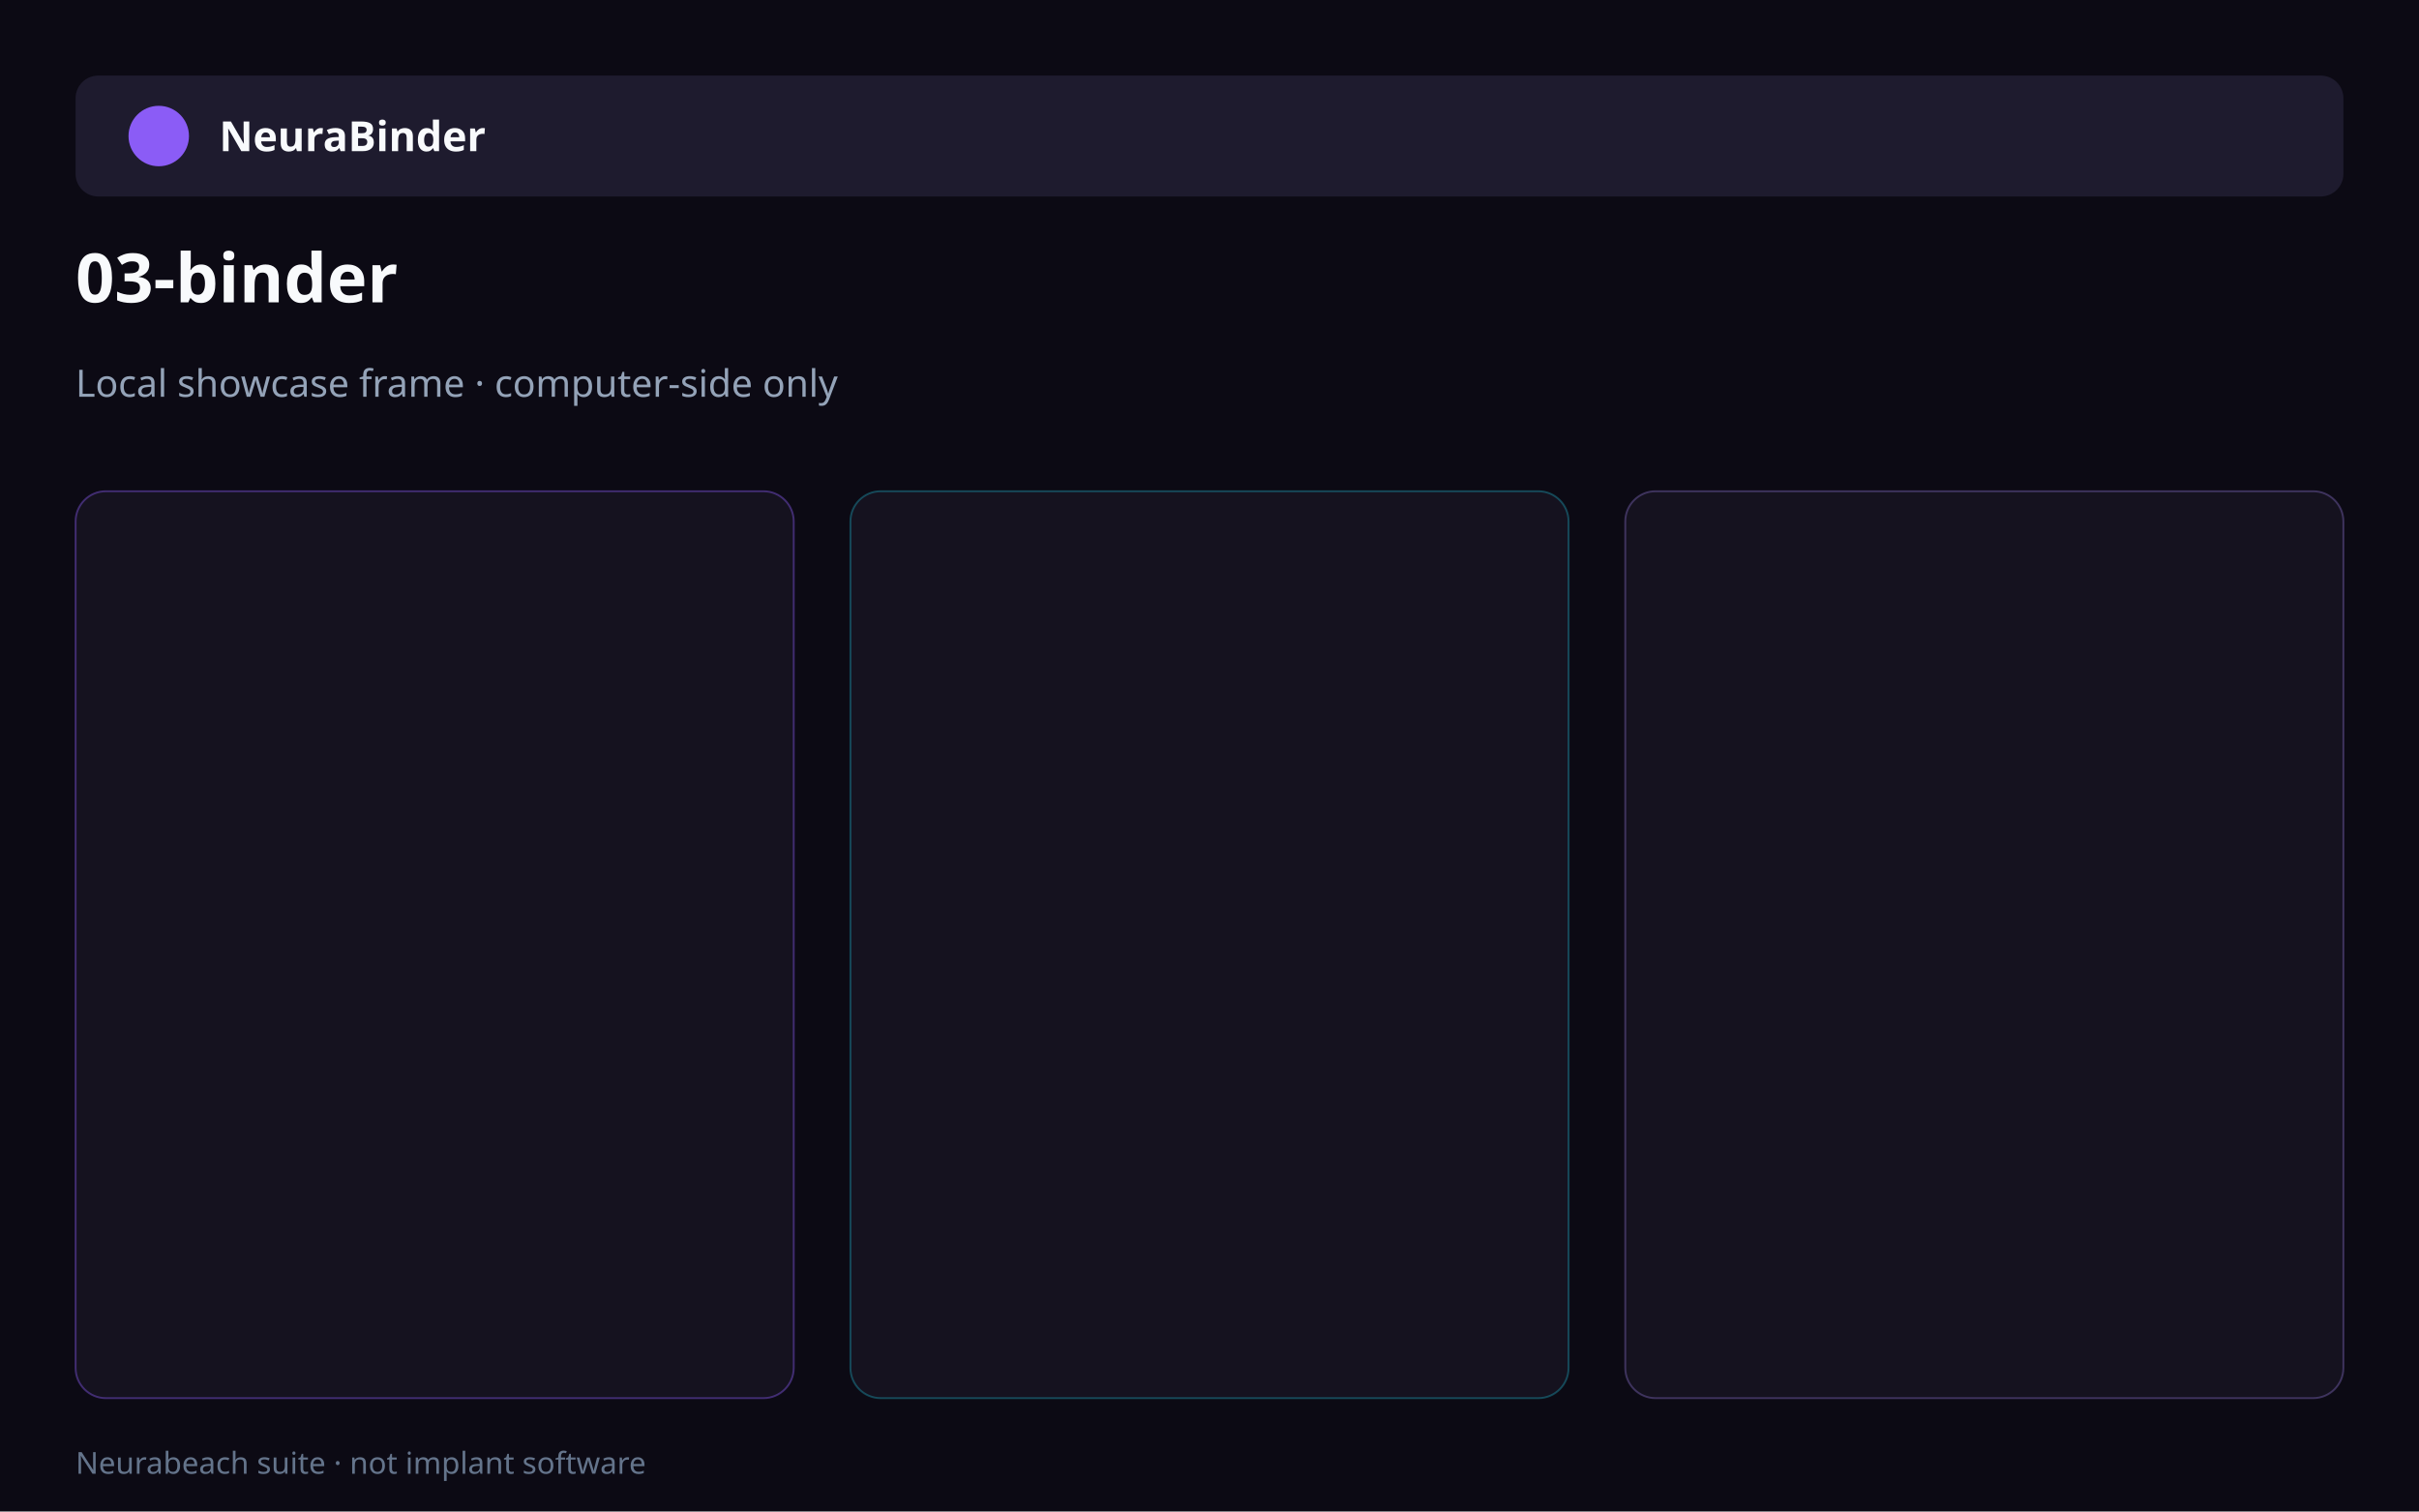
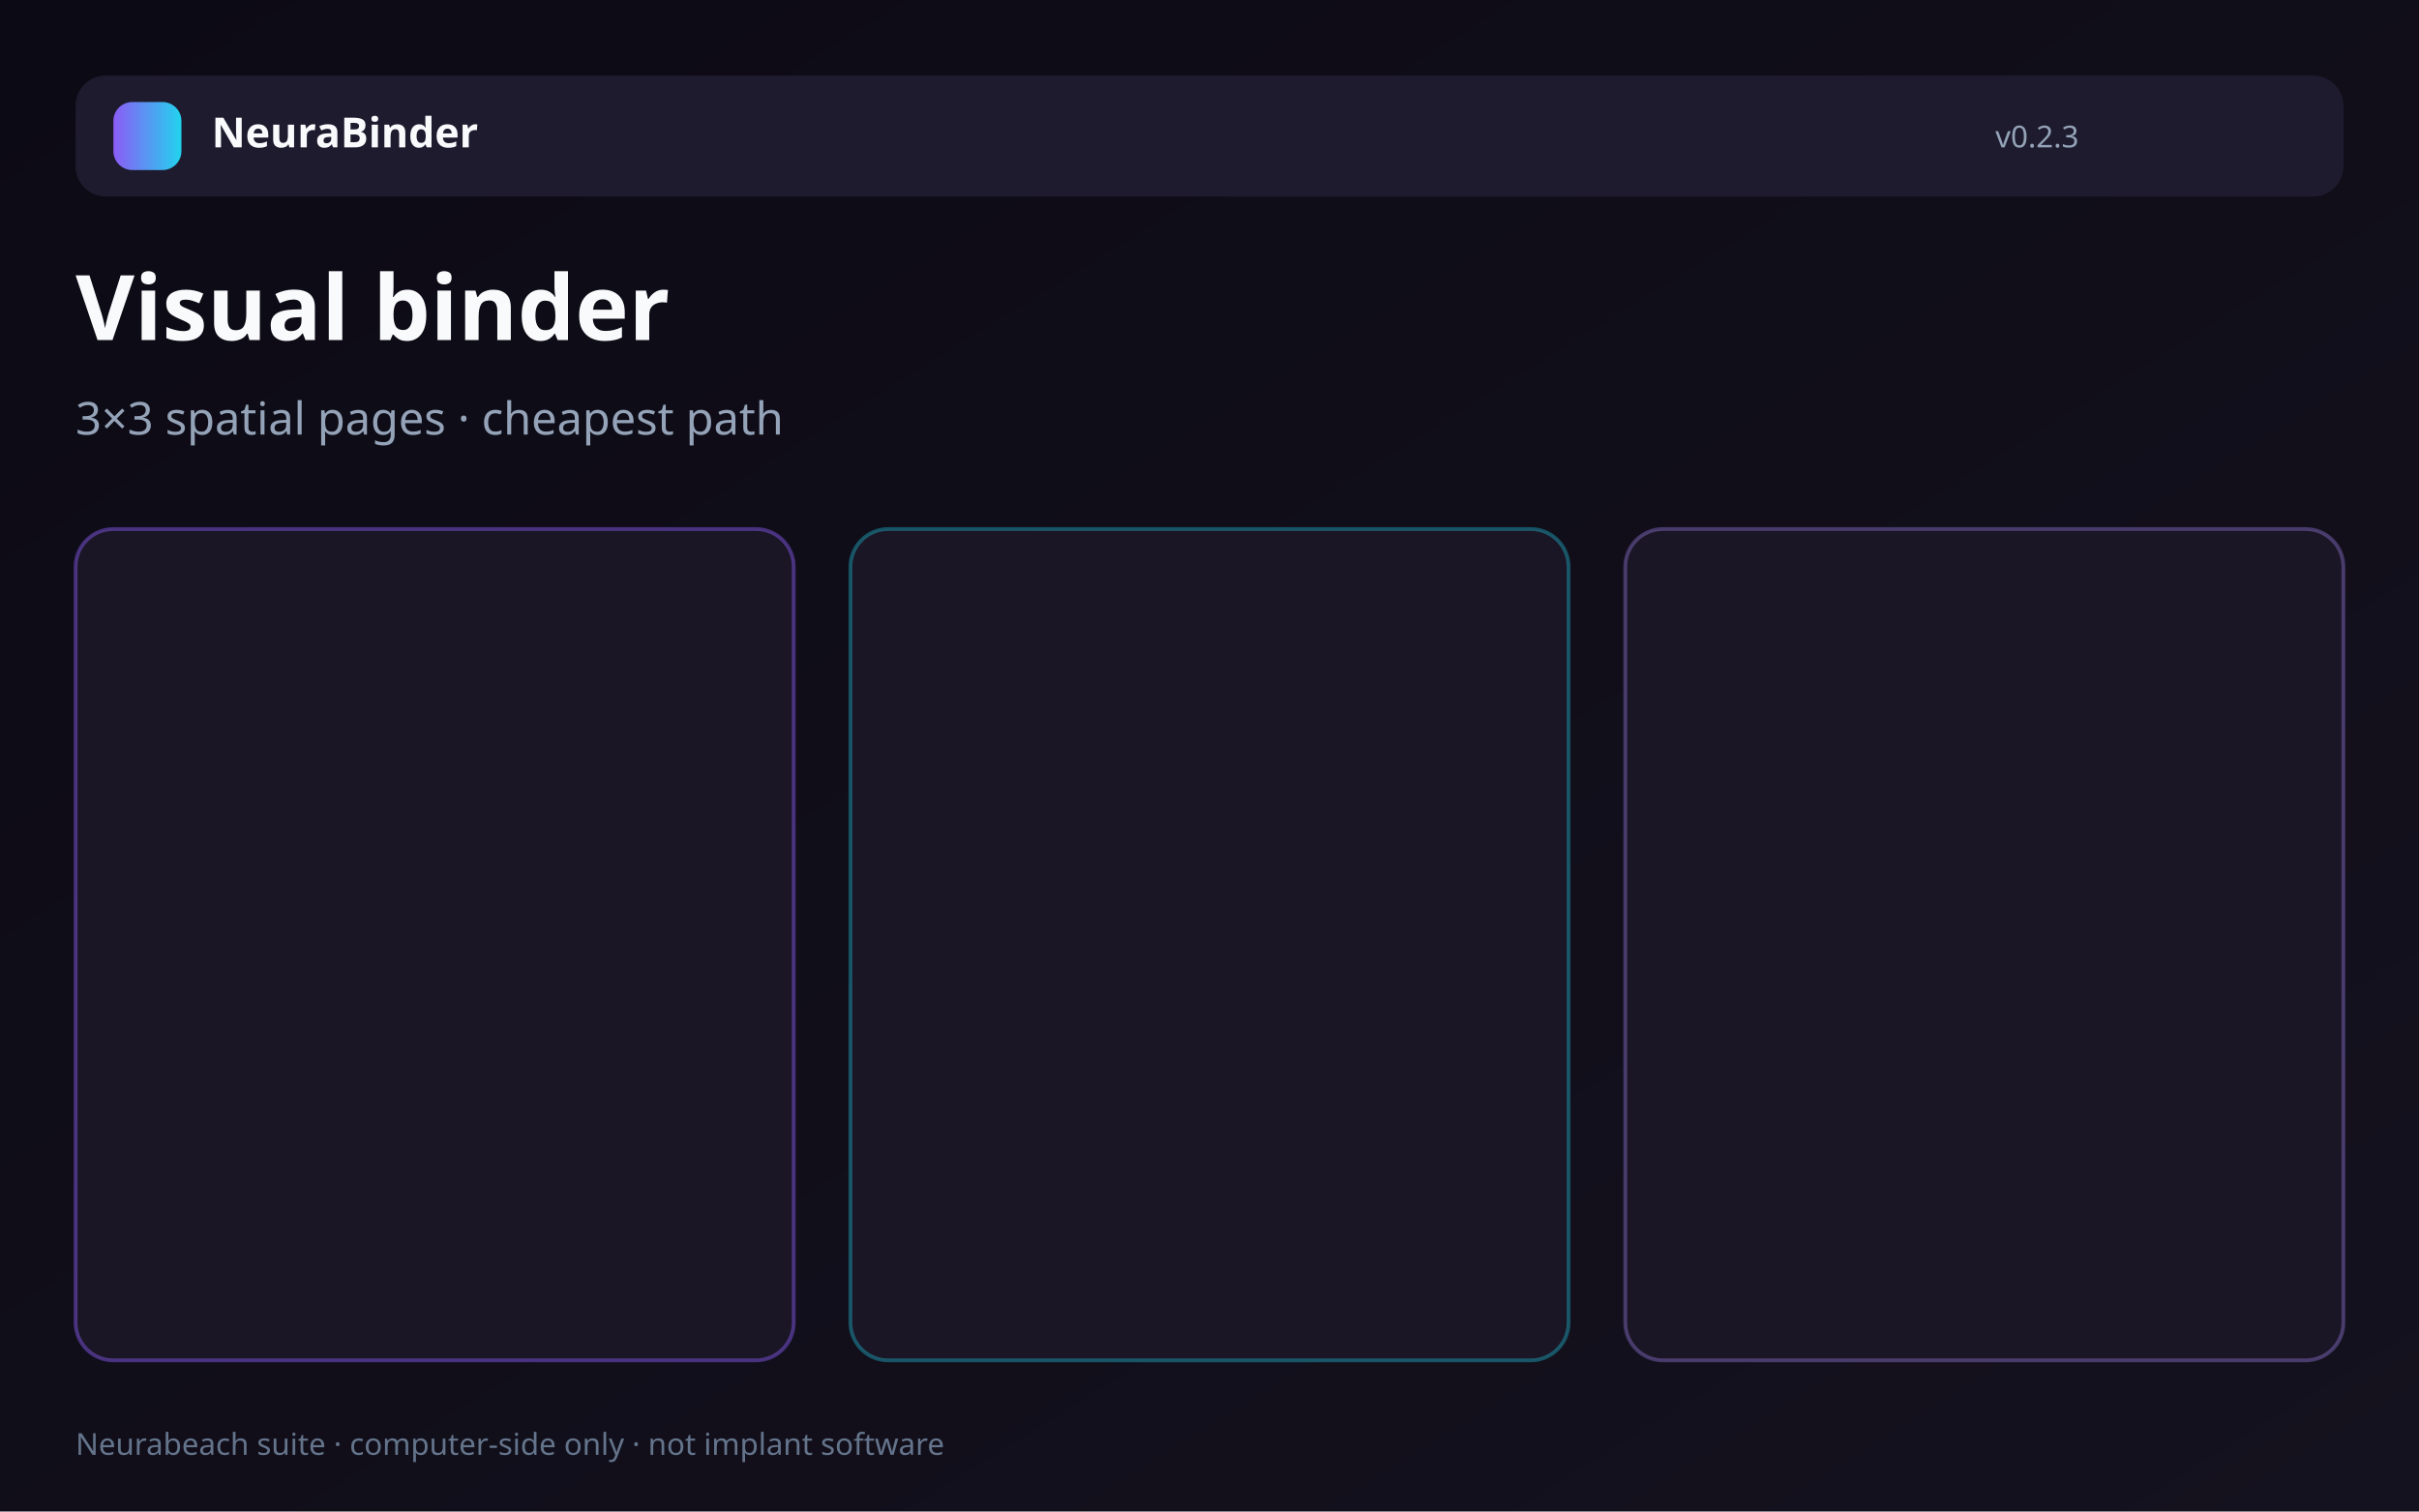
- <svg xmlns="http://www.w3.org/2000/svg" width="1280" height="800" viewBox="0 0 1280 800">
-   <rect width="1280" height="800" fill="#0c0a14" />
-   <rect x="40" y="40" width="1200" height="64" rx="12" fill="#1e1b2e" />
-   <circle cx="84" cy="72" r="16" fill="#8b5cf6" />
-   <text x="116" y="80" fill="#f8fafc" font-family="system-ui,sans-serif" font-size="22" font-weight="600">NeuraBinder</text>
-   <text x="40" y="160" fill="#f8fafc" font-family="system-ui,sans-serif" font-size="36" font-weight="700">03-binder</text>
-   <text x="40" y="210" fill="#94a3b8" font-family="system-ui,sans-serif" font-size="20">Local showcase frame · computer-side only</text>
-   <rect x="40" y="260" width="380" height="480" rx="16" fill="#15121f" stroke="#8b5cf6" stroke-opacity="0.4" />
-   <rect x="450" y="260" width="380" height="480" rx="16" fill="#15121f" stroke="#22d3ee" stroke-opacity="0.3" />
-   <rect x="860" y="260" width="380" height="480" rx="16" fill="#15121f" stroke="#a78bfa" stroke-opacity="0.3" />
-   <text x="40" y="780" fill="#64748b" font-family="system-ui,sans-serif" font-size="16">Neurabeach suite · not implant software</text>
+ <svg xmlns="http://www.w3.org/2000/svg" width="1280" height="800" viewBox="0 0 1280 800" role="img" aria-label="Visual binder">
+   <defs>
+     <linearGradient id="bg" x1="0" y1="0" x2="1" y2="1">
+       <stop offset="0%" stop-color="#0c0a14" />
+       <stop offset="100%" stop-color="#15121f" />
+     </linearGradient>
+     <linearGradient id="accent" x1="0" y1="0" x2="1" y2="0">
+       <stop offset="0%" stop-color="#8b5cf6" />
+       <stop offset="100%" stop-color="#22d3ee" />
+     </linearGradient>
+   </defs>
+   <rect width="1280" height="800" fill="url(#bg)" />
+   <rect x="40" y="40" width="1200" height="64" rx="16" fill="#1e1b2e" />
+   <rect x="60" y="54" width="36" height="36" rx="10" fill="url(#accent)" />
+   <text x="112" y="78" fill="#f8fafc" font-family="system-ui,sans-serif" font-size="22" font-weight="600">NeuraBinder</text>
+   <text x="1100" y="78" fill="#94a3b8" font-family="system-ui,sans-serif" font-size="16" text-anchor="end">v0.2.3</text>
+   <text x="40" y="180" fill="#f8fafc" font-family="system-ui,sans-serif" font-size="48" font-weight="700">Visual binder</text>
+   <text x="40" y="230" fill="#94a3b8" font-family="system-ui,sans-serif" font-size="24">3×3 spatial pages · cheapest path</text>
+   <rect x="40" y="280" width="380" height="440" rx="20" fill="#1a1625" stroke="#8b5cf6" stroke-opacity="0.45" stroke-width="2" />
+   <rect x="450" y="280" width="380" height="440" rx="20" fill="#1a1625" stroke="#22d3ee" stroke-opacity="0.35" stroke-width="2" />
+   <rect x="860" y="280" width="380" height="440" rx="20" fill="#1a1625" stroke="#a78bfa" stroke-opacity="0.35" stroke-width="2" />
+   <text x="40" y="770" fill="#64748b" font-family="system-ui,sans-serif" font-size="16">Neurabeach suite · computer-side only · not implant software</text>
</svg>
